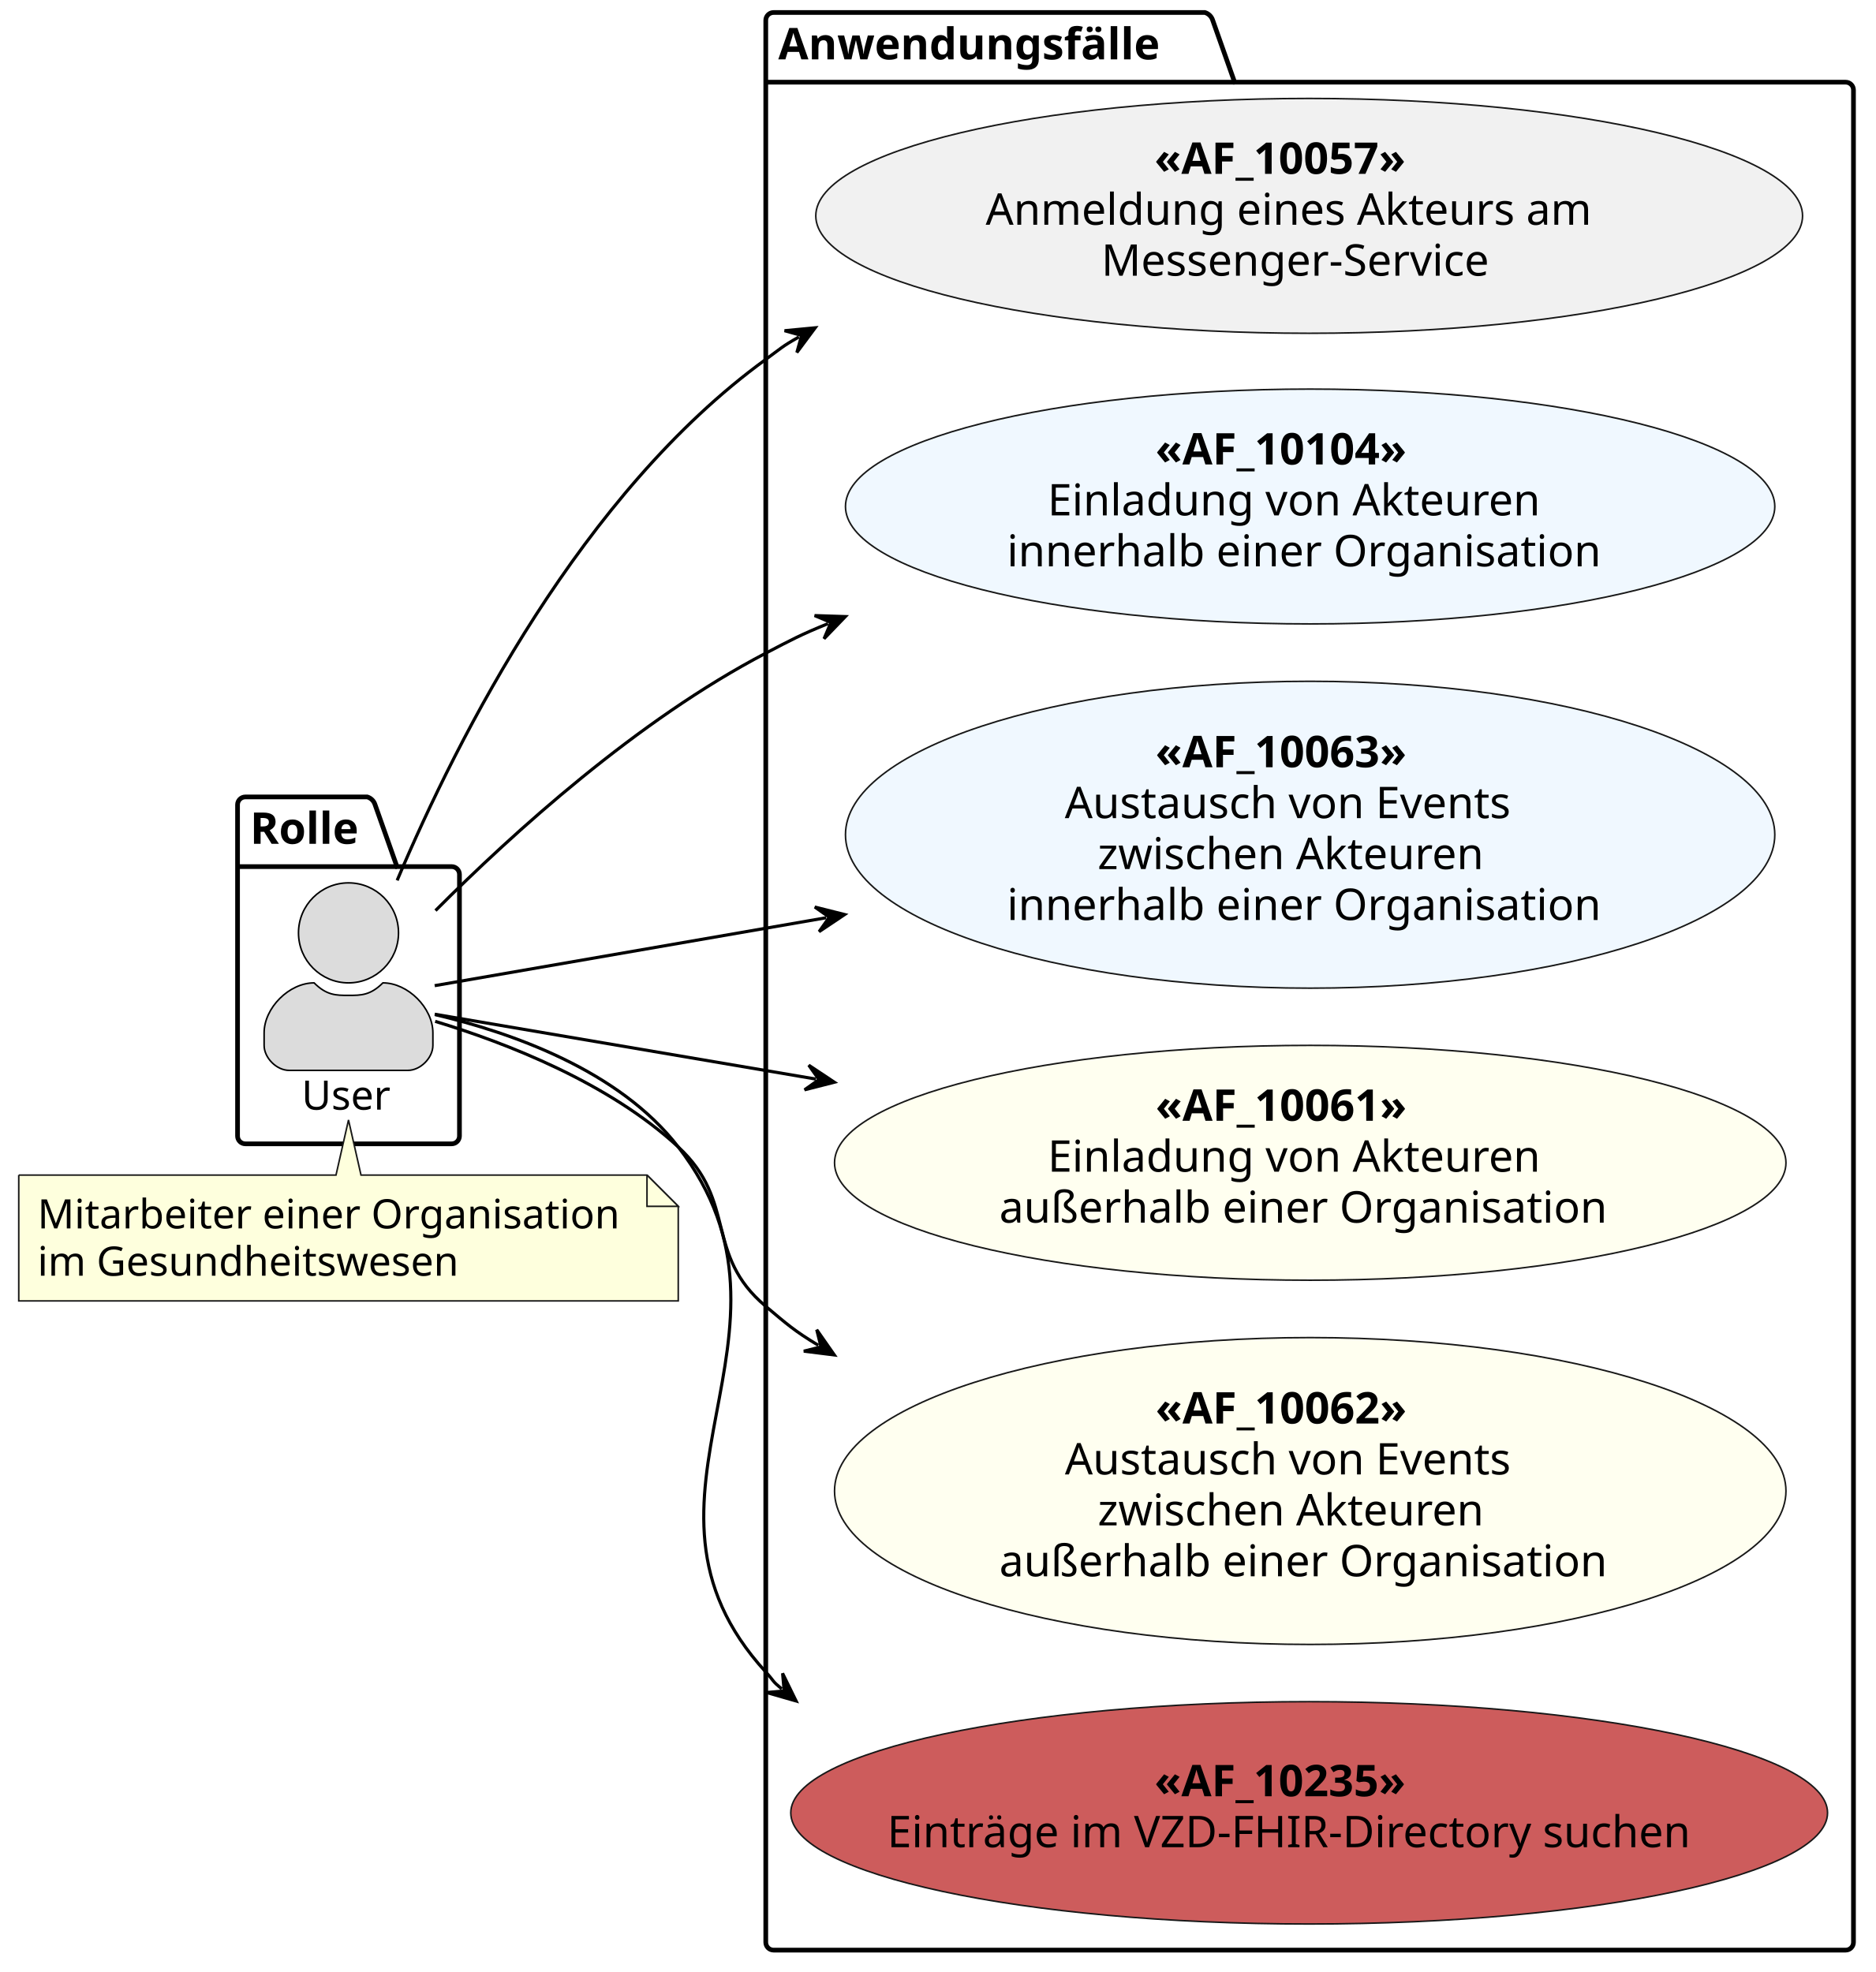
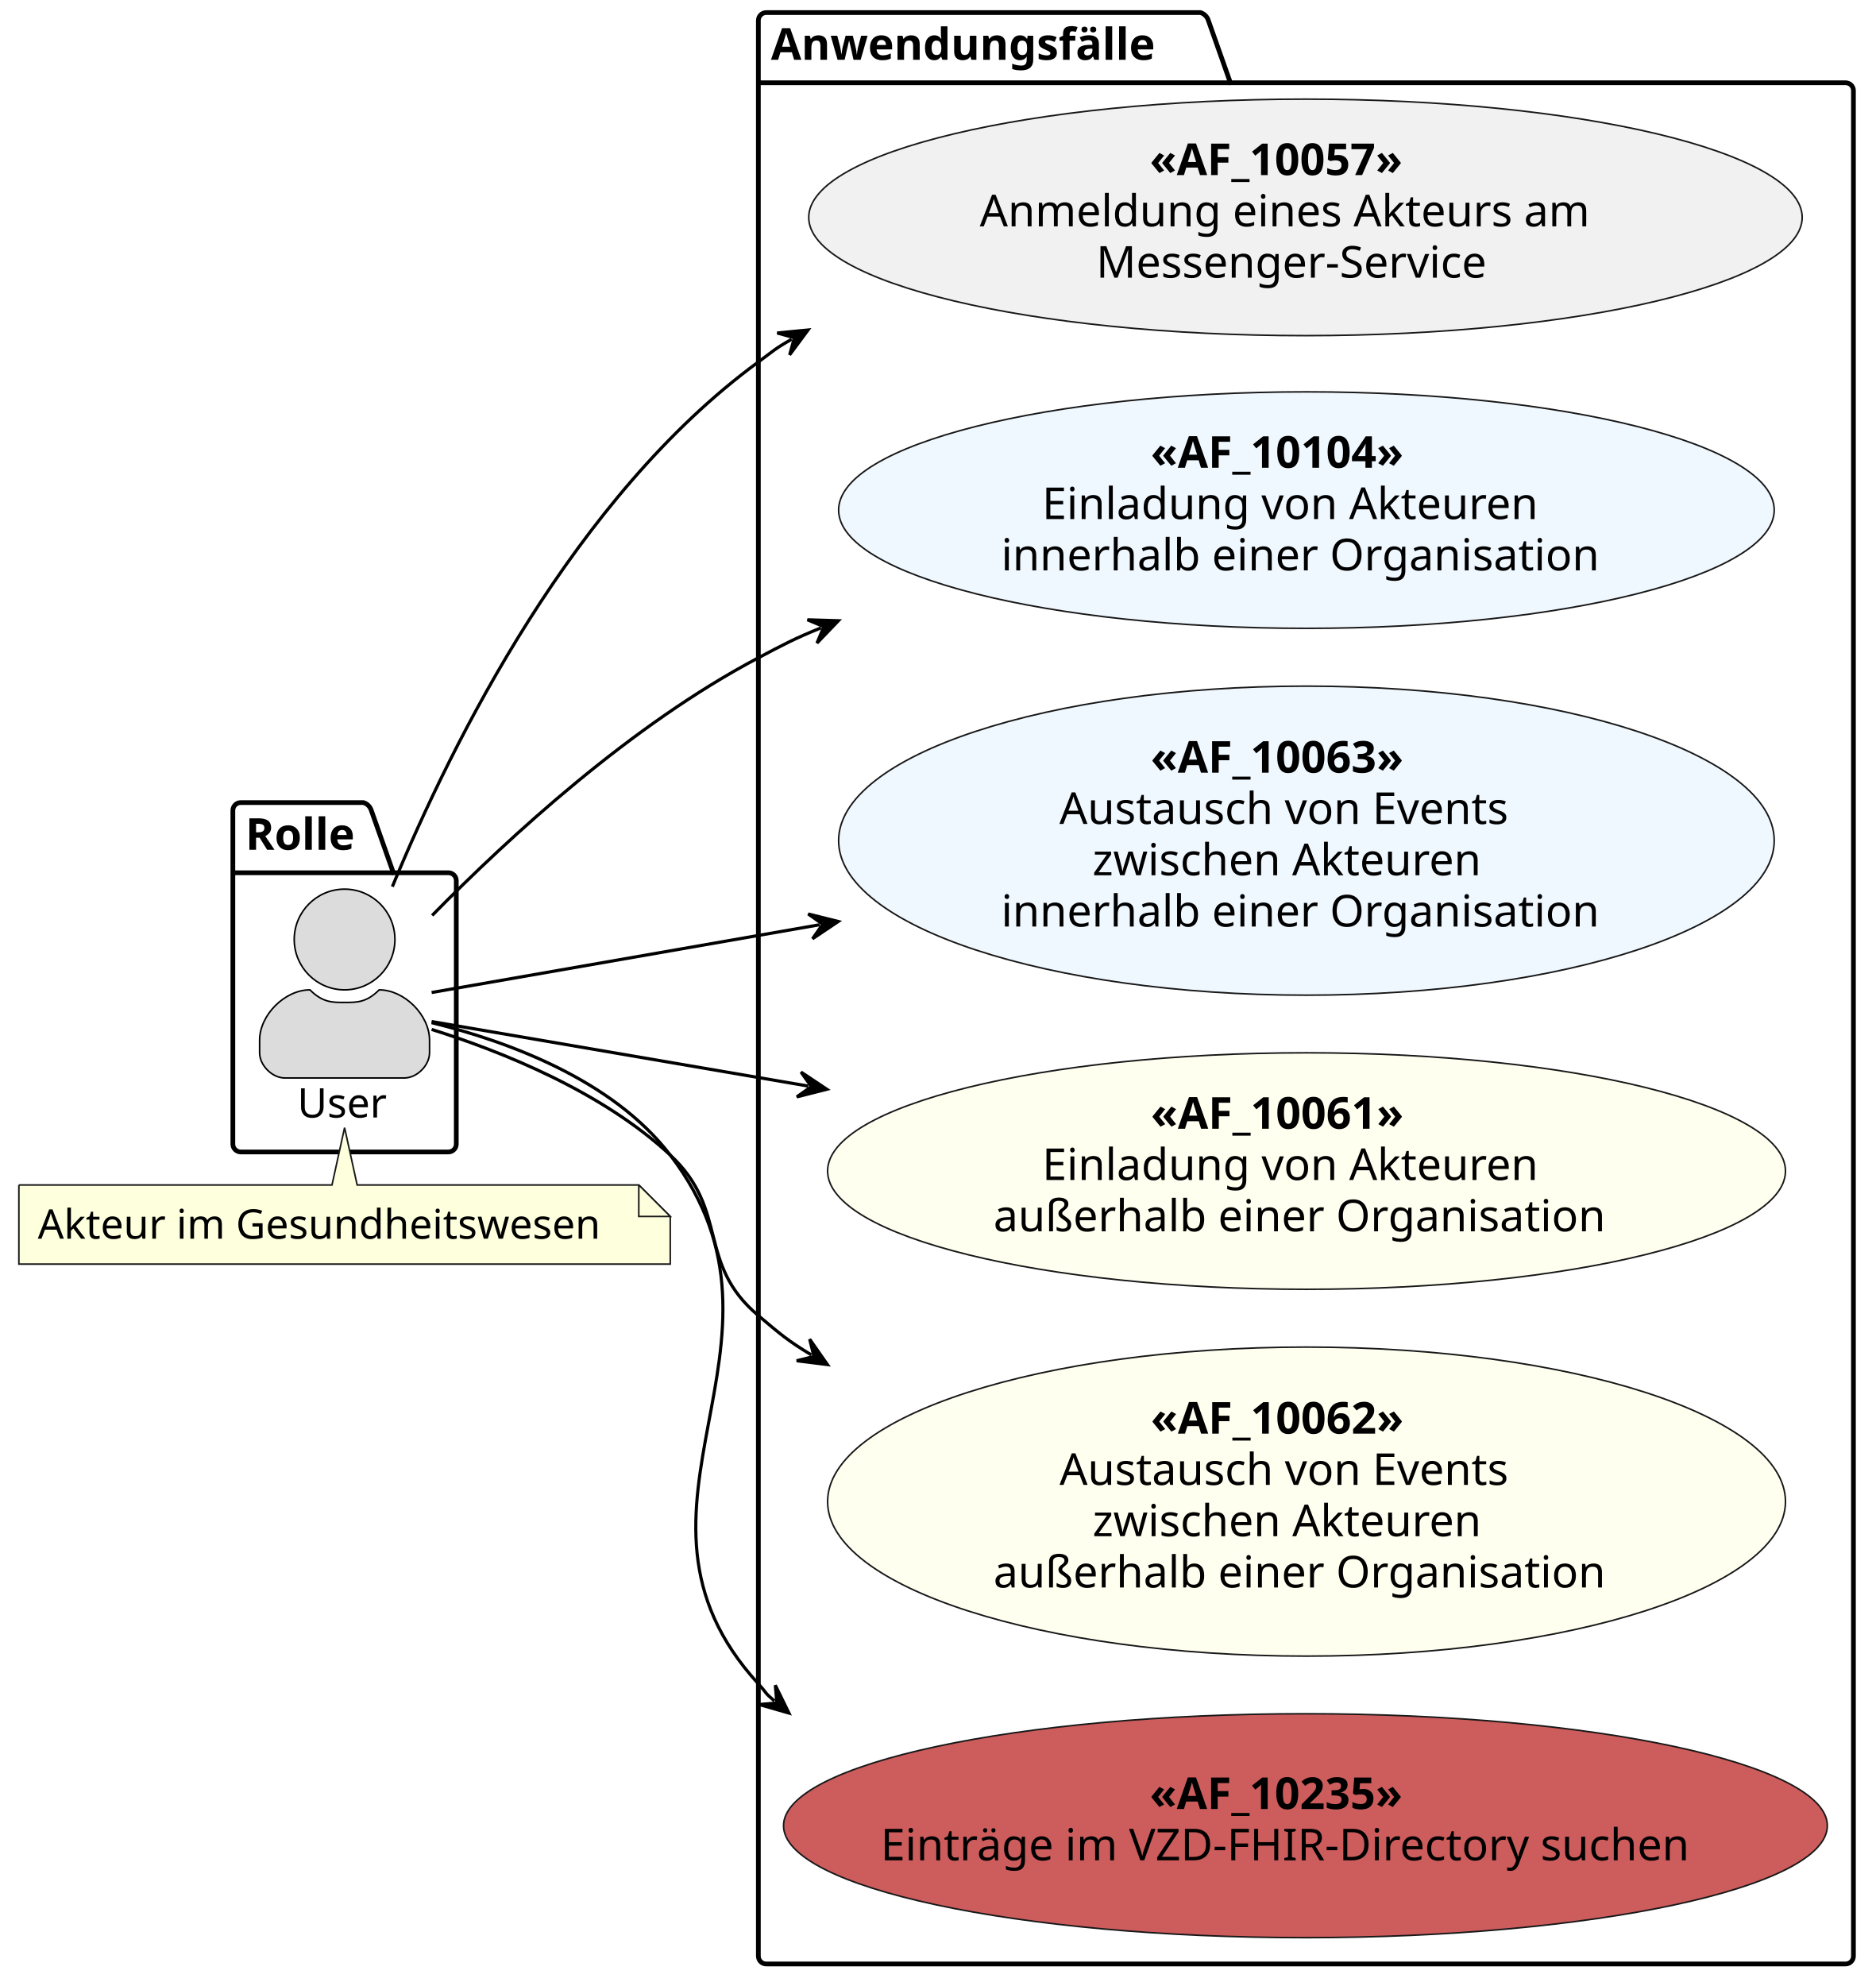
- <svg xmlns="http://www.w3.org/2000/svg" contentStyleType="text/css" height="1262px" preserveAspectRatio="none" style="width:1200px;height:1262px;background:#FFFFFF;" version="1.1" viewBox="0 0 1200 1262" width="1200px" zoomAndPan="magnify">
+ <svg xmlns="http://www.w3.org/2000/svg" contentStyleType="text/css" height="1262px" preserveAspectRatio="none" style="width:1192px;height:1262px;background:#FFFFFF;" version="1.1" viewBox="0 0 1192 1262" width="1192px" zoomAndPan="magnify">
  <defs />
  <g>
    <g id="cluster_Rolle">
-       <path d="M157,510 L235,510 A7.5,7.5 0 0 1 240,515 L254,554.594 L289,554.594 A5,5 0 0 1 294,559.594 L294,727 A5,5 0 0 1 289,732 L157,732 A5,5 0 0 1 152,727 L152,515 A5,5 0 0 1 157,510 " fill="none" style="stroke:#000000;stroke-width:3.0;" />
-       <line style="stroke:#000000;stroke-width:3.0;" x1="152" x2="254" y1="554.594" y2="554.594" />
-       <text fill="#000000" font-family="sans-serif" font-size="28" font-weight="bold" lengthAdjust="spacing" textLength="76" x="160" y="539.99">Rolle</text>
+       <path d="M153,510 L231,510 A7.5,7.5 0 0 1 236,515 L250,554.594 L285,554.594 A5,5 0 0 1 290,559.594 L290,727 A5,5 0 0 1 285,732 L153,732 A5,5 0 0 1 148,727 L148,515 A5,5 0 0 1 153,510 " fill="none" style="stroke:#000000;stroke-width:3.0;" />
+       <line style="stroke:#000000;stroke-width:3.0;" x1="148" x2="250" y1="554.594" y2="554.594" />
+       <text fill="#000000" font-family="sans-serif" font-size="28" font-weight="bold" lengthAdjust="spacing" textLength="76" x="156" y="539.99">Rolle</text>
    </g>
    <g id="cluster_Anwendungsfälle">
-       <path d="M495,8 L771,8 A7.5,7.5 0 0 1 776,13 L790,52.594 L1181,52.594 A5,5 0 0 1 1186,57.594 L1186,1243 A5,5 0 0 1 1181,1248 L495,1248 A5,5 0 0 1 490,1243 L490,13 A5,5 0 0 1 495,8 " fill="none" style="stroke:#000000;stroke-width:3.0;" />
-       <line style="stroke:#000000;stroke-width:3.0;" x1="490" x2="790" y1="52.594" y2="52.594" />
-       <text fill="#000000" font-family="sans-serif" font-size="28" font-weight="bold" lengthAdjust="spacing" textLength="274" x="498" y="37.99">Anwendungsfälle</text>
+       <path d="M487,8 L763,8 A7.5,7.5 0 0 1 768,13 L782,52.594 L1173,52.594 A5,5 0 0 1 1178,57.594 L1178,1243 A5,5 0 0 1 1173,1248 L487,1248 A5,5 0 0 1 482,1243 L482,13 A5,5 0 0 1 487,8 " fill="none" style="stroke:#000000;stroke-width:3.0;" />
+       <line style="stroke:#000000;stroke-width:3.0;" x1="482" x2="782" y1="52.594" y2="52.594" />
+       <text fill="#000000" font-family="sans-serif" font-size="28" font-weight="bold" lengthAdjust="spacing" textLength="274" x="490" y="37.99">Anwendungsfälle</text>
    </g>
    <g id="elem_GMN17">
-       <path d="M12,752 L12,832.531 A0,0 0 0 0 12,832.531 L434,832.531 A0,0 0 0 0 434,832.531 L434,772 L414,752 L231,752 L223,716.742 L215,752 L12,752 A0,0 0 0 0 12,752 " fill="#FEFFDD" style="stroke:#181818;stroke-width:1.0;" />
-       <path d="M414,752 L414,772 L434,772 L414,752 " fill="#FEFFDD" style="stroke:#181818;stroke-width:1.0;" />
-       <text fill="#000000" font-family="sans-serif" font-size="26" lengthAdjust="spacing" textLength="380" x="24" y="786.134">Mitarbeiter einer Organisation</text>
-       <text fill="#000000" font-family="sans-serif" font-size="26" lengthAdjust="spacing" textLength="280" x="24" y="816.399">im Gesundheitswesen</text>
+       <path d="M12,753 L12,803.266 A0,0 0 0 0 12,803.266 L426,803.266 A0,0 0 0 0 426,803.266 L426,773 L406,753 L227,753 L219,716.576 L211,753 L12,753 A0,0 0 0 0 12,753 " fill="#FEFFDD" style="stroke:#181818;stroke-width:1.0;" />
+       <path d="M406,753 L406,773 L426,773 L406,753 " fill="#FEFFDD" style="stroke:#181818;stroke-width:1.0;" />
+       <text fill="#000000" font-family="sans-serif" font-size="26" lengthAdjust="spacing" textLength="372" x="24" y="787.134">Akteur im Gesundheitswesen</text>
    </g>
    <g id="elem_u">
-       <ellipse cx="223" cy="597" fill="#DCDCDC" rx="32" ry="32" style="stroke:#000000;stroke-width:1.0;" />
-       <path d="M223,637 C231,637 237,637 245,629 C261,629 277,645 277,661 L277,669 C277,677 269,685 261,685 L185,685 C177,685 169,677 169,669 L169,661 C169,645 185,629 201,629 C209,637 215,637 223,637 " fill="#DCDCDC" style="stroke:#000000;stroke-width:1.0;" />
-       <text fill="#000000" font-family="Aapex" font-size="26" lengthAdjust="spacing" textLength="60" x="193" y="710.134">User</text>
+       <ellipse cx="219" cy="597" fill="#DCDCDC" rx="32" ry="32" style="stroke:#000000;stroke-width:1.0;" />
+       <path d="M219,637 C227,637 233,637 241,629 C257,629 273,645 273,661 L273,669 C273,677 265,685 257,685 L181,685 C173,685 165,677 165,669 L165,661 C165,645 181,629 197,629 C205,637 211,637 219,637 " fill="#DCDCDC" style="stroke:#000000;stroke-width:1.0;" />
+       <text fill="#000000" font-family="Aapex" font-size="26" lengthAdjust="spacing" textLength="60" x="189" y="710.134">User</text>
    </g>
    <g id="elem_UC1">
-       <ellipse cx="837.713" cy="138.142" fill="#F1F1F1" rx="315.713" ry="75.142" style="stroke:#181818;stroke-width:1.0;" />
-       <text fill="#000000" font-family="sans-serif" font-size="28" font-weight="bold" lengthAdjust="spacing" textLength="190" x="738.713" y="111.241">«AF_10057»</text>
-       <text fill="#000000" font-family="sans-serif" font-size="28" lengthAdjust="spacing" textLength="8" x="928.713" y="111.241"> </text>
-       <text fill="#000000" font-family="sans-serif" font-size="28" lengthAdjust="spacing" textLength="406" x="630.713" y="143.835">Anmeldung eines Akteurs am</text>
-       <text fill="#000000" font-family="sans-serif" font-size="28" lengthAdjust="spacing" textLength="266" x="704.713" y="176.429">Messenger-Service</text>
+       <ellipse cx="829.713" cy="138.142" fill="#F1F1F1" rx="315.713" ry="75.142" style="stroke:#181818;stroke-width:1.0;" />
+       <text fill="#000000" font-family="sans-serif" font-size="28" font-weight="bold" lengthAdjust="spacing" textLength="190" x="730.713" y="111.241">«AF_10057»</text>
+       <text fill="#000000" font-family="sans-serif" font-size="28" lengthAdjust="spacing" textLength="8" x="920.713" y="111.241"> </text>
+       <text fill="#000000" font-family="sans-serif" font-size="28" lengthAdjust="spacing" textLength="406" x="622.713" y="143.835">Anmeldung eines Akteurs am</text>
+       <text fill="#000000" font-family="sans-serif" font-size="28" lengthAdjust="spacing" textLength="266" x="696.713" y="176.429">Messenger-Service</text>
    </g>
    <g id="elem_UC2">
-       <ellipse cx="838.328" cy="324.142" fill="#F0F8FF" rx="297.328" ry="75.142" style="stroke:#181818;stroke-width:1.0;" />
-       <text fill="#000000" font-family="sans-serif" font-size="28" font-weight="bold" lengthAdjust="spacing" textLength="190" x="739.328" y="297.241">«AF_10104»</text>
-       <text fill="#000000" font-family="sans-serif" font-size="28" lengthAdjust="spacing" textLength="8" x="929.328" y="297.241"> </text>
-       <text fill="#000000" font-family="sans-serif" font-size="28" lengthAdjust="spacing" textLength="328" x="670.328" y="329.835">Einladung von Akteuren</text>
-       <text fill="#000000" font-family="sans-serif" font-size="28" lengthAdjust="spacing" textLength="388" x="644.328" y="362.429">innerhalb einer Organisation</text>
+       <ellipse cx="830.328" cy="324.142" fill="#F0F8FF" rx="297.328" ry="75.142" style="stroke:#181818;stroke-width:1.0;" />
+       <text fill="#000000" font-family="sans-serif" font-size="28" font-weight="bold" lengthAdjust="spacing" textLength="190" x="731.328" y="297.241">«AF_10104»</text>
+       <text fill="#000000" font-family="sans-serif" font-size="28" lengthAdjust="spacing" textLength="8" x="921.328" y="297.241"> </text>
+       <text fill="#000000" font-family="sans-serif" font-size="28" lengthAdjust="spacing" textLength="328" x="662.328" y="329.835">Einladung von Akteuren</text>
+       <text fill="#000000" font-family="sans-serif" font-size="28" lengthAdjust="spacing" textLength="388" x="636.328" y="362.429">innerhalb einer Organisation</text>
    </g>
    <g id="elem_UC3">
-       <ellipse cx="838.328" cy="534.189" fill="#F0F8FF" rx="297.328" ry="98.189" style="stroke:#181818;stroke-width:1.0;" />
-       <text fill="#000000" font-family="sans-serif" font-size="28" font-weight="bold" lengthAdjust="spacing" textLength="190" x="739.328" y="490.992">«AF_10063»</text>
-       <text fill="#000000" font-family="sans-serif" font-size="28" lengthAdjust="spacing" textLength="8" x="929.328" y="490.992"> </text>
-       <text fill="#000000" font-family="sans-serif" font-size="28" lengthAdjust="spacing" textLength="306" x="681.328" y="523.586">Austausch von Events</text>
-       <text fill="#000000" font-family="sans-serif" font-size="28" lengthAdjust="spacing" textLength="264" x="702.328" y="556.179">zwischen Akteuren</text>
-       <text fill="#000000" font-family="sans-serif" font-size="28" lengthAdjust="spacing" textLength="388" x="644.328" y="588.773">innerhalb einer Organisation</text>
+       <ellipse cx="830.328" cy="534.189" fill="#F0F8FF" rx="297.328" ry="98.189" style="stroke:#181818;stroke-width:1.0;" />
+       <text fill="#000000" font-family="sans-serif" font-size="28" font-weight="bold" lengthAdjust="spacing" textLength="190" x="731.328" y="490.992">«AF_10063»</text>
+       <text fill="#000000" font-family="sans-serif" font-size="28" lengthAdjust="spacing" textLength="8" x="921.328" y="490.992"> </text>
+       <text fill="#000000" font-family="sans-serif" font-size="28" lengthAdjust="spacing" textLength="306" x="673.328" y="523.586">Austausch von Events</text>
+       <text fill="#000000" font-family="sans-serif" font-size="28" lengthAdjust="spacing" textLength="264" x="694.328" y="556.179">zwischen Akteuren</text>
+       <text fill="#000000" font-family="sans-serif" font-size="28" lengthAdjust="spacing" textLength="388" x="636.328" y="588.773">innerhalb einer Organisation</text>
    </g>
    <g id="elem_UC4">
-       <ellipse cx="838.399" cy="744.142" fill="#FFFFF0" rx="304.399" ry="75.142" style="stroke:#181818;stroke-width:1.0;" />
-       <text fill="#000000" font-family="sans-serif" font-size="28" font-weight="bold" lengthAdjust="spacing" textLength="190" x="739.399" y="717.241">«AF_10061»</text>
-       <text fill="#000000" font-family="sans-serif" font-size="28" lengthAdjust="spacing" textLength="8" x="929.399" y="717.241"> </text>
-       <text fill="#000000" font-family="sans-serif" font-size="28" lengthAdjust="spacing" textLength="328" x="670.399" y="749.835">Einladung von Akteuren</text>
-       <text fill="#000000" font-family="sans-serif" font-size="28" lengthAdjust="spacing" textLength="398" x="639.399" y="782.429">außerhalb einer Organisation</text>
+       <ellipse cx="830.399" cy="744.142" fill="#FFFFF0" rx="304.399" ry="75.142" style="stroke:#181818;stroke-width:1.0;" />
+       <text fill="#000000" font-family="sans-serif" font-size="28" font-weight="bold" lengthAdjust="spacing" textLength="190" x="731.399" y="717.241">«AF_10061»</text>
+       <text fill="#000000" font-family="sans-serif" font-size="28" lengthAdjust="spacing" textLength="8" x="921.399" y="717.241"> </text>
+       <text fill="#000000" font-family="sans-serif" font-size="28" lengthAdjust="spacing" textLength="328" x="662.399" y="749.835">Einladung von Akteuren</text>
+       <text fill="#000000" font-family="sans-serif" font-size="28" lengthAdjust="spacing" textLength="398" x="631.399" y="782.429">außerhalb einer Organisation</text>
    </g>
    <g id="elem_UC5">
-       <ellipse cx="838.399" cy="954.189" fill="#FFFFF0" rx="304.399" ry="98.189" style="stroke:#181818;stroke-width:1.0;" />
-       <text fill="#000000" font-family="sans-serif" font-size="28" font-weight="bold" lengthAdjust="spacing" textLength="190" x="739.399" y="910.992">«AF_10062»</text>
-       <text fill="#000000" font-family="sans-serif" font-size="28" lengthAdjust="spacing" textLength="8" x="929.399" y="910.992"> </text>
-       <text fill="#000000" font-family="sans-serif" font-size="28" lengthAdjust="spacing" textLength="306" x="681.399" y="943.586">Austausch von Events</text>
-       <text fill="#000000" font-family="sans-serif" font-size="28" lengthAdjust="spacing" textLength="264" x="702.399" y="976.179">zwischen Akteuren</text>
-       <text fill="#000000" font-family="sans-serif" font-size="28" lengthAdjust="spacing" textLength="398" x="639.399" y="1008.773">außerhalb einer Organisation</text>
+       <ellipse cx="830.399" cy="954.189" fill="#FFFFF0" rx="304.399" ry="98.189" style="stroke:#181818;stroke-width:1.0;" />
+       <text fill="#000000" font-family="sans-serif" font-size="28" font-weight="bold" lengthAdjust="spacing" textLength="190" x="731.399" y="910.992">«AF_10062»</text>
+       <text fill="#000000" font-family="sans-serif" font-size="28" lengthAdjust="spacing" textLength="8" x="921.399" y="910.992"> </text>
+       <text fill="#000000" font-family="sans-serif" font-size="28" lengthAdjust="spacing" textLength="306" x="673.399" y="943.586">Austausch von Events</text>
+       <text fill="#000000" font-family="sans-serif" font-size="28" lengthAdjust="spacing" textLength="264" x="694.399" y="976.179">zwischen Akteuren</text>
+       <text fill="#000000" font-family="sans-serif" font-size="28" lengthAdjust="spacing" textLength="398" x="631.399" y="1008.773">außerhalb einer Organisation</text>
    </g>
    <g id="elem_UC6">
-       <ellipse cx="837.704" cy="1160.141" fill="#CD5C5C" rx="331.704" ry="71.141" style="stroke:#181818;stroke-width:1.0;" />
-       <text fill="#000000" font-family="sans-serif" font-size="28" font-weight="bold" lengthAdjust="spacing" textLength="190" x="738.704" y="1149.537">«AF_10235»</text>
-       <text fill="#000000" font-family="sans-serif" font-size="28" lengthAdjust="spacing" textLength="8" x="928.704" y="1149.537"> </text>
-       <text fill="#000000" font-family="sans-serif" font-size="28" lengthAdjust="spacing" textLength="540" x="567.704" y="1182.131">Einträge im VZD-FHIR-Directory suchen</text>
+       <ellipse cx="829.704" cy="1160.141" fill="#CD5C5C" rx="331.704" ry="71.141" style="stroke:#181818;stroke-width:1.0;" />
+       <text fill="#000000" font-family="sans-serif" font-size="28" font-weight="bold" lengthAdjust="spacing" textLength="190" x="730.704" y="1149.537">«AF_10235»</text>
+       <text fill="#000000" font-family="sans-serif" font-size="28" lengthAdjust="spacing" textLength="8" x="920.704" y="1149.537"> </text>
+       <text fill="#000000" font-family="sans-serif" font-size="28" lengthAdjust="spacing" textLength="540" x="559.704" y="1182.131">Einträge im VZD-FHIR-Directory suchen</text>
    </g>
-     <polygon fill="#000000" points="521.644,209.77,502.036,211.637,512.932,214.68,509.89,225.577,521.644,209.77" style="stroke:#000000;stroke-width:2.0;" />
-     <path d="M254.124,563.409 C293.446,470.417 372.417,315.451 490,230 C500.056,222.692 500.199,221.855 511.19,215.661 " fill="none" style="stroke:#000000;stroke-width:2.0;" />
-     <polygon fill="#000000" points="540.949,394.58,521.262,393.942,531.684,398.343,527.283,408.765,540.949,394.58" style="stroke:#000000;stroke-width:2.0;" />
-     <path d="M278.666,582.733 C328.817,532.433 408.073,460.788 490,418 C506.277,409.499 512.279,406.225 529.832,399.096 " fill="none" style="stroke:#000000;stroke-width:2.0;" />
-     <polygon fill="#000000" points="540.49,585.267,521.388,580.461,530.638,586.976,524.123,596.226,540.49,585.267" style="stroke:#000000;stroke-width:2.0;" />
-     <path d="M278.153,630.779 C337.963,620.403 428.125,604.761 528.667,587.318 " fill="none" style="stroke:#000000;stroke-width:2.0;" />
-     <polygon fill="#000000" points="533.9,692.579,517.498,681.672,524.042,690.901,514.813,697.445,533.9,692.579" style="stroke:#000000;stroke-width:2.0;" />
-     <path d="M278.153,649.047 C336.656,659.005 423.683,673.818 522.07,690.565 " fill="none" style="stroke:#000000;stroke-width:2.0;" />
-     <polygon fill="#000000" points="533.891,867.126,522.607,850.981,525.327,861.963,514.346,864.683,533.891,867.126" style="stroke:#000000;stroke-width:2.0;" />
-     <path d="M278.458,653.621 C324.223,667.524 389.574,692.97 434,734 C471.992,769.088 450.402,802.735 490,836 C503.607,847.43 508.099,851.576 523.615,860.93 " fill="none" style="stroke:#000000;stroke-width:2.0;" />
-     <polygon fill="#000000" points="509.419,1088.565,500.769,1070.869,501.757,1082.139,490.487,1083.127,509.419,1088.565" style="stroke:#000000;stroke-width:2.0;" />
-     <path d="M278.414,649.321 C326.79,660.689 396.111,684.841 434,734 C526.42,853.91 387.835,958.276 490,1070 C496.073,1076.642 493.375,1075.108 500.225,1080.854 " fill="none" style="stroke:#000000;stroke-width:2.0;" />
+     <polygon fill="#000000" points="513.58,209.682,493.976,211.596,504.88,214.612,501.863,225.516,513.58,209.682" style="stroke:#000000;stroke-width:2.0;" />
+     <path d="M249.37,563.418 C287.779,470.434 365.232,315.477 482,230 C492.031,222.657 492.166,221.816 503.14,215.598 " fill="none" style="stroke:#000000;stroke-width:2.0;" />
+     <polygon fill="#000000" points="532.874,394.436,513.186,393.84,523.617,398.219,519.238,408.651,532.874,394.436" style="stroke:#000000;stroke-width:2.0;" />
+     <path d="M274.652,581.715 C323.982,531.444 401.484,460.436 482,418 C498.245,409.438 504.232,406.141 521.766,398.976 " fill="none" style="stroke:#000000;stroke-width:2.0;" />
+     <polygon fill="#000000" points="532.777,585.555,513.669,580.77,522.926,587.275,516.421,596.532,532.777,585.555" style="stroke:#000000;stroke-width:2.0;" />
+     <path d="M274.335,630.686 C333.496,620.355 421.904,604.916 520.956,587.619 " fill="none" style="stroke:#000000;stroke-width:2.0;" />
+     <polygon fill="#000000" points="525.51,692.173,509.119,681.248,515.654,690.484,506.417,697.018,525.51,692.173" style="stroke:#000000;stroke-width:2.0;" />
+     <path d="M274.335,649.138 C332.05,659.027 417.02,673.585 513.682,690.146 " fill="none" style="stroke:#000000;stroke-width:2.0;" />
+     <polygon fill="#000000" points="525.891,867.126,514.607,850.981,517.327,861.963,506.346,864.683,525.891,867.126" style="stroke:#000000;stroke-width:2.0;" />
+     <path d="M274.325,654.145 C319.169,668.262 382.714,693.73 426,734 C463.864,769.226 442.402,802.735 482,836 C495.607,847.43 500.099,851.576 515.615,860.93 " fill="none" style="stroke:#000000;stroke-width:2.0;" />
+     <polygon fill="#000000" points="501.419,1088.565,492.769,1070.869,493.757,1082.139,482.487,1083.127,501.419,1088.565" style="stroke:#000000;stroke-width:2.0;" />
+     <path d="M274.331,649.841 C321.754,661.506 389.127,685.798 426,734 C517.983,854.246 379.835,958.276 482,1070 C488.073,1076.642 485.375,1075.108 492.225,1080.854 " fill="none" style="stroke:#000000;stroke-width:2.0;" />
  </g>
</svg>
